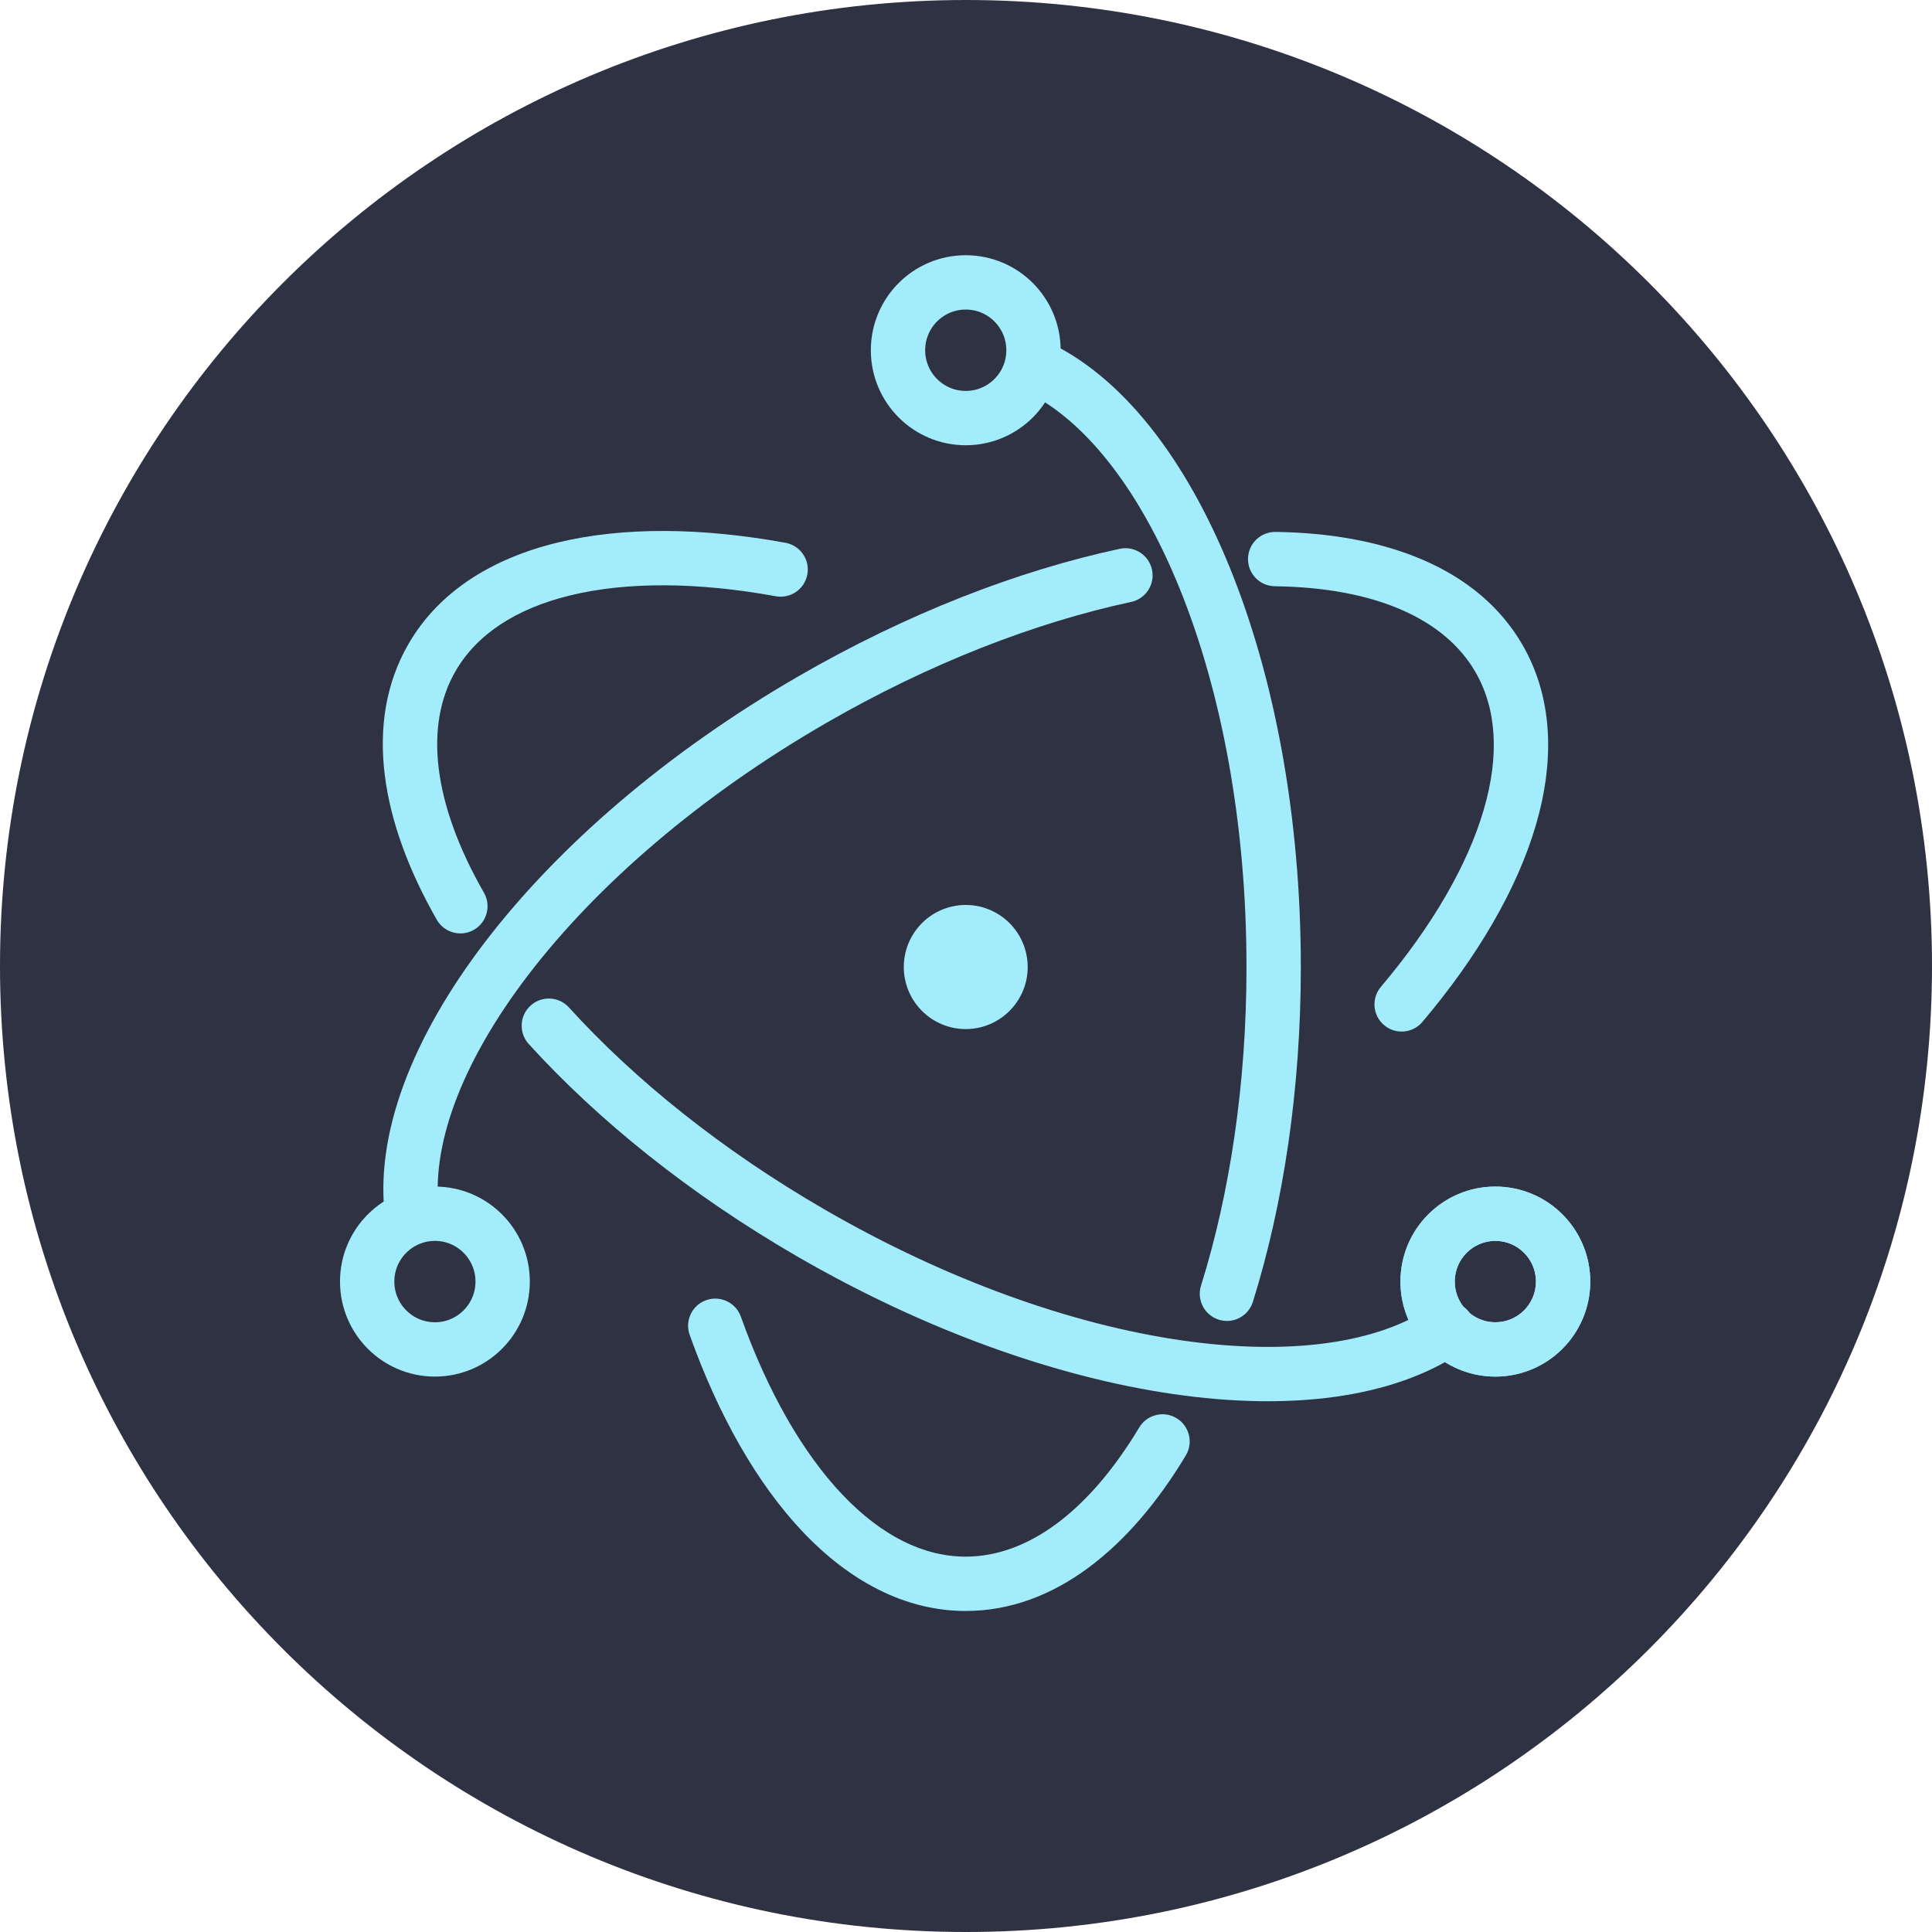
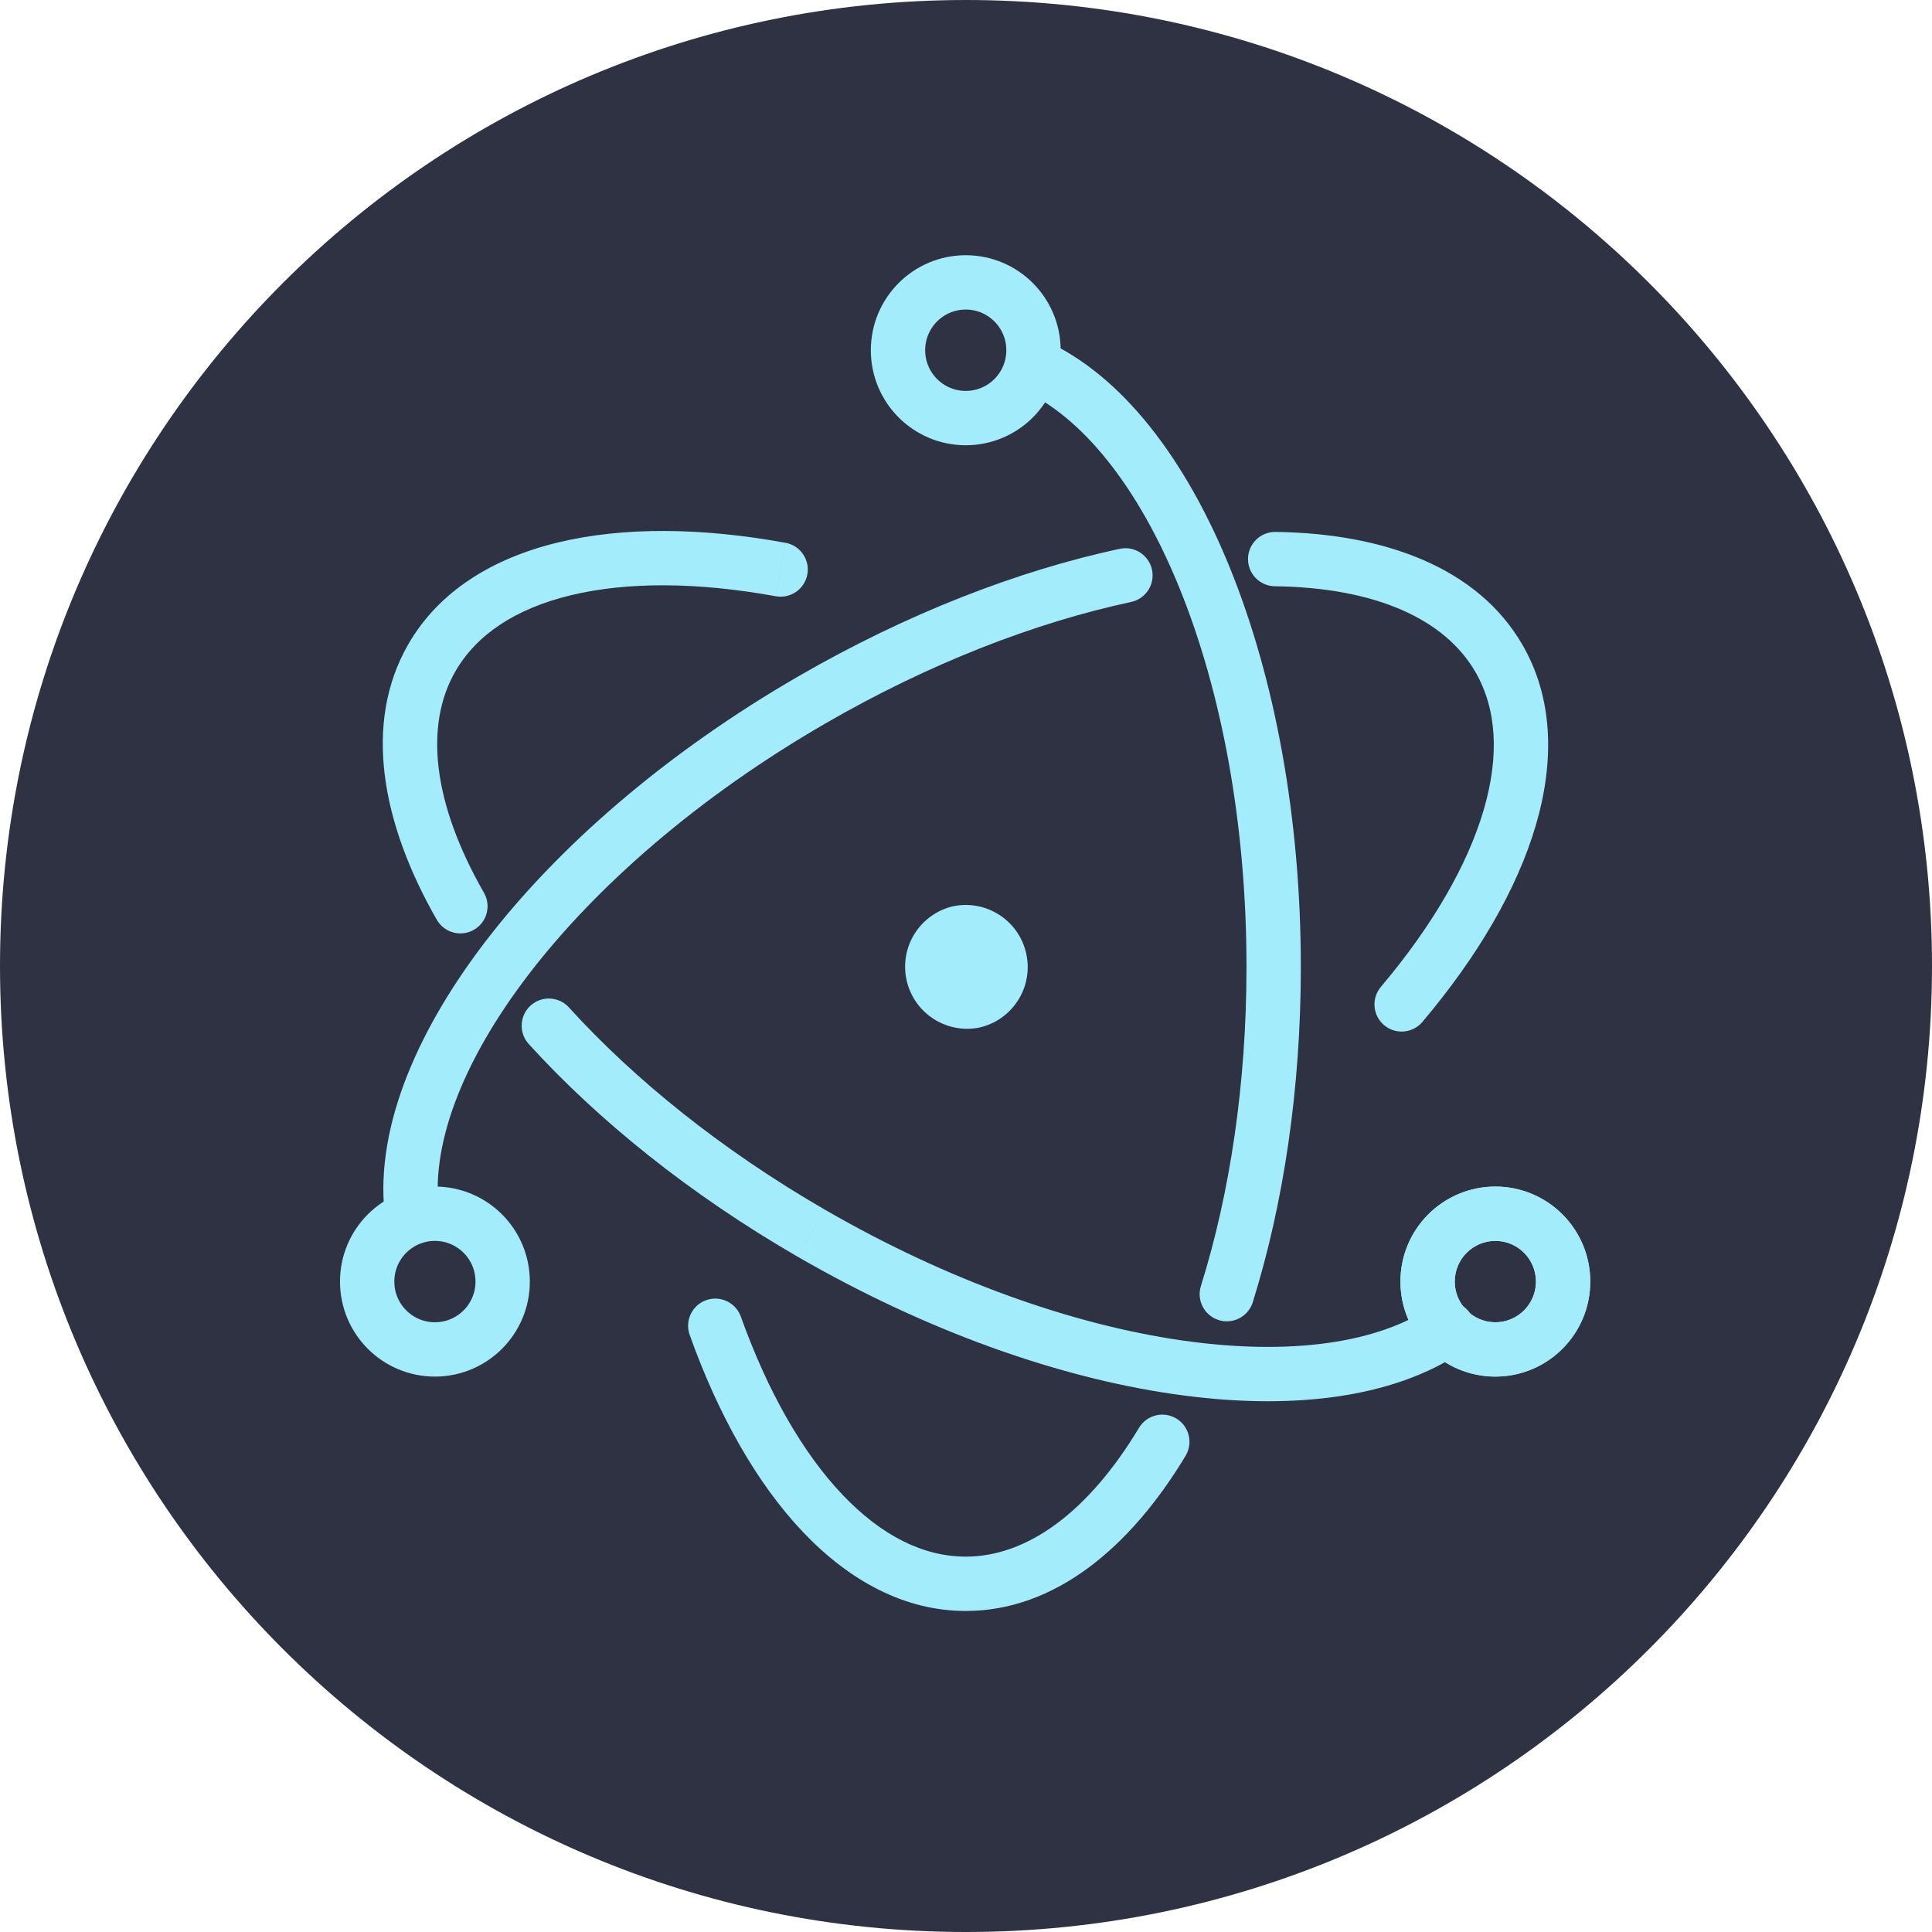
- <svg xmlns="http://www.w3.org/2000/svg" viewBox="0 0 128 128" fill="none">
+ <svg xmlns="http://www.w3.org/2000/svg" fill="none" viewBox="0 0 128 128">
  <circle cx="64" cy="64" r="64" fill="#2F3242" />
-   <ellipse cx="63.983" cy="23.204" rx="4.488" ry="4.495" stroke="#A2ECFB" stroke-width="3.6" stroke-linecap="round" />
-   <path d="M51.395 39.503C52.373 39.681 53.311 39.033 53.489 38.055C53.668 37.077 53.019 36.14 52.041 35.961L51.395 39.503ZM28.615 43.575L30.175 44.474L30.175 44.474L28.615 43.575ZM28.939 60.936C29.433 61.798 30.533 62.098 31.396 61.604C32.258 61.11 32.557 60.01 32.064 59.147L28.939 60.936ZM37.694 66.746C37.025 66.01 35.887 65.955 35.151 66.624C34.415 67.292 34.361 68.431 35.029 69.167L37.694 66.746ZM53.749 81.701L52.848 83.26L53.749 81.701ZM96.921 89.515C97.742 88.954 97.953 87.834 97.392 87.013C96.831 86.192 95.711 85.981 94.89 86.542L96.921 89.515ZM52.041 35.961C46.471 34.945 41.285 34.897 36.974 35.938C32.655 36.981 29.084 39.158 27.056 42.676L30.175 44.474C31.569 42.055 34.145 40.324 37.819 39.437C41.501 38.548 46.155 38.547 51.395 39.503L52.041 35.961ZM27.056 42.676C24.043 47.903 25.278 54.54 28.939 60.936L32.064 59.147C28.658 53.198 28.109 48.058 30.175 44.474L27.056 42.676ZM35.029 69.167C39.639 74.24 45.716 79.135 52.848 83.26L54.65 80.143C47.808 76.187 42.03 71.519 37.694 66.746L35.029 69.167ZM52.848 83.26C61.344 88.173 70.046 91.245 77.735 92.361C85.359 93.468 92.274 92.688 96.921 89.515L94.89 86.542C91.326 88.977 85.49 89.849 78.252 88.798C71.079 87.757 62.809 84.861 54.65 80.143L52.848 83.26ZM105.359 84.908C105.359 81.434 102.546 78.613 99.071 78.613V82.213C100.553 82.213 101.759 83.417 101.759 84.908H105.359ZM99.071 78.613C95.596 78.613 92.783 81.434 92.783 84.908H96.383C96.383 83.417 97.589 82.213 99.071 82.213V78.613ZM92.783 84.908C92.783 88.382 95.596 91.203 99.071 91.203V87.603C97.589 87.603 96.383 86.399 96.383 84.908H92.783ZM99.071 91.203C102.546 91.203 105.359 88.382 105.359 84.908H101.759C101.759 86.399 100.553 87.603 99.071 87.603V91.203Z" fill="#A2ECFB" />
-   <path d="M91.487 65.382C90.846 66.141 90.941 67.277 91.7 67.919C92.459 68.56 93.595 68.465 94.237 67.706L91.487 65.382ZM99.317 43.635L97.757 44.534L99.317 43.635ZM84.507 35.241C83.513 35.228 82.697 36.024 82.684 37.018C82.671 38.012 83.466 38.828 84.46 38.841L84.507 35.241ZM74.941 39.88C75.913 39.672 76.531 38.715 76.323 37.742C76.114 36.771 75.157 36.152 74.185 36.36L74.941 39.88ZM53.784 46.373L54.685 47.931L53.784 46.373ZM25.549 80.905C25.693 81.888 26.607 82.569 27.591 82.425C28.575 82.281 29.255 81.366 29.111 80.383L25.549 80.905ZM94.237 67.706C97.884 63.391 100.505 58.927 101.752 54.678C103.001 50.421 102.9 46.247 100.876 42.736L97.757 44.534C99.149 46.949 99.36 50.042 98.297 53.664C97.232 57.294 94.918 61.322 91.487 65.382L94.237 67.706ZM100.876 42.736C97.912 37.594 91.708 35.335 84.507 35.241L84.46 38.841C91.133 38.928 95.726 41.011 97.757 44.534L100.876 42.736ZM74.185 36.36C67.436 37.809 60.088 40.648 52.883 44.815L54.685 47.931C61.597 43.934 68.595 41.242 74.941 39.88L74.185 36.36ZM52.883 44.815C44.137 49.872 36.967 56.095 32.149 62.393C27.377 68.63 24.715 75.212 25.549 80.905L29.111 80.383C28.484 76.103 30.475 70.506 35.008 64.58C39.496 58.714 46.284 52.789 54.685 47.931L52.883 44.815Z" fill="#A2ECFB" />
-   <path d="M49.083 87.23C48.748 86.293 47.718 85.806 46.782 86.141C45.846 86.475 45.358 87.505 45.693 88.442L49.083 87.23ZM78.564 96.426C79.075 95.573 78.799 94.468 77.946 93.956C77.094 93.444 75.988 93.721 75.477 94.573L78.564 96.426ZM79.57 85.18C79.274 86.128 79.803 87.138 80.752 87.434C81.7 87.731 82.71 87.202 83.006 86.253L79.57 85.18ZM84.383 64.067H82.583H84.383ZM69.156 22.53C68.248 22.126 67.184 22.535 66.78 23.443C66.376 24.352 66.785 25.416 67.693 25.819L69.156 22.53ZM45.693 88.442C47.599 93.774 50.15 98.29 53.203 101.505C56.262 104.724 59.928 106.731 63.983 106.731V103.131C61.198 103.131 58.416 101.765 55.813 99.025C53.204 96.279 50.877 92.248 49.083 87.23L45.693 88.442ZM63.983 106.731C69.869 106.731 74.892 102.542 78.564 96.426L75.477 94.573C72.078 100.235 68.012 103.131 63.983 103.131V106.731ZM83.006 86.253C85.027 79.786 86.183 72.183 86.183 64.067H82.583C82.583 71.854 81.472 79.092 79.57 85.18L83.006 86.253ZM86.183 64.067C86.183 54.114 84.444 44.922 81.496 37.65C78.575 30.444 74.344 24.837 69.156 22.53L67.693 25.819C71.636 27.573 75.385 32.156 78.16 39.003C80.909 45.784 82.583 54.507 82.583 64.067H86.183Z" fill="#A2ECFB" />
-   <path fill-rule="evenodd" clip-rule="evenodd" d="M103.559 84.908C103.559 82.425 101.55 80.413 99.071 80.413C96.592 80.413 94.583 82.425 94.583 84.908C94.583 87.39 96.592 89.403 99.071 89.403C101.55 89.403 103.559 87.39 103.559 84.908V84.908Z" stroke="#A2ECFB" stroke-width="3.6" stroke-linecap="round" />
-   <path fill-rule="evenodd" clip-rule="evenodd" d="M28.814 89.403C31.293 89.403 33.302 87.39 33.302 84.908C33.302 82.425 31.293 80.413 28.814 80.413C26.336 80.413 24.326 82.425 24.326 84.908C24.326 87.39 26.336 89.403 28.814 89.403V89.403V89.403Z" stroke="#A2ECFB" stroke-width="3.6" stroke-linecap="round" />
-   <path fill-rule="evenodd" clip-rule="evenodd" d="M64.85 68.086C62.634 68.565 60.451 67.155 59.971 64.935C59.493 62.716 60.901 60.529 63.117 60.049C65.333 59.569 67.516 60.98 67.995 63.199C68.474 65.419 67.066 67.605 64.85 68.086Z" fill="#A2ECFB" />
+   <ellipse cx="63.983" cy="23.204" stroke="#A2ECFB" stroke-linecap="round" stroke-width="3.6" rx="4.488" ry="4.495" />
+   <path fill="#A2ECFB" d="M51.395 39.503a1.8 1.8 0 0 0 .646-3.542zm-22.78 4.072 1.56.9zm.324 17.36a1.8 1.8 0 0 0 3.125-1.788zm8.755 5.81a1.8 1.8 0 0 0-2.665 2.422zm16.055 14.956-.901 1.559zm43.172 7.814a1.8 1.8 0 1 0-2.03-2.973zM52.04 35.961c-5.57-1.016-10.756-1.064-15.067-.023-4.32 1.043-7.89 3.22-9.918 6.738l3.119 1.798c1.394-2.42 3.97-4.15 7.644-5.037 3.682-.89 8.336-.89 13.576.066zm-24.985 6.715c-3.013 5.227-1.778 11.864 1.883 18.26l3.125-1.789c-3.406-5.95-3.955-11.089-1.89-14.673zm7.973 26.49c4.61 5.074 10.687 9.97 17.819 14.094l1.802-3.117c-6.842-3.956-12.62-8.624-16.956-13.397zm17.82 14.094c8.496 4.913 17.198 7.984 24.887 9.1 7.624 1.108 14.54.328 19.186-2.845l-2.03-2.973c-3.565 2.435-9.4 3.307-16.639 2.256-7.173-1.041-15.443-3.937-23.602-8.655zm52.511 1.648a6.29 6.29 0 0 0-6.288-6.295v3.6a2.69 2.69 0 0 1 2.688 2.695zm-6.288-6.295a6.29 6.29 0 0 0-6.288 6.295h3.6a2.69 2.69 0 0 1 2.688-2.695zm-6.288 6.295a6.29 6.29 0 0 0 6.288 6.295v-3.6a2.69 2.69 0 0 1-2.688-2.695zm6.288 6.295a6.29 6.29 0 0 0 6.288-6.295h-3.6a2.69 2.69 0 0 1-2.688 2.695z" />
+   <path fill="#A2ECFB" d="M91.487 65.382a1.8 1.8 0 1 0 2.75 2.324zm7.83-21.747-1.56.9zm-14.81-8.394a1.8 1.8 0 1 0-.047 3.6zm-9.566 4.64a1.8 1.8 0 0 0-.756-3.52zm-21.157 6.492.9 1.558zM25.549 80.905a1.8 1.8 0 0 0 3.562-.522zm68.688-13.2c3.647-4.314 6.268-8.778 7.515-13.027 1.249-4.257 1.148-8.43-.876-11.941l-3.119 1.797c1.392 2.415 1.603 5.508.54 9.13-1.065 3.63-3.379 7.658-6.81 11.718zm6.639-24.968c-2.964-5.143-9.168-7.402-16.369-7.496l-.047 3.6c6.673.087 11.266 2.17 13.297 5.693zm-26.69-6.377c-6.75 1.449-14.098 4.288-21.303 8.455l1.802 3.116c6.912-3.997 13.91-6.69 20.256-8.05zm-21.303 8.455c-8.746 5.057-15.916 11.28-20.734 17.578-4.772 6.237-7.434 12.819-6.6 18.512l3.562-.522c-.627-4.28 1.364-9.877 5.897-15.803 4.488-5.866 11.276-11.791 19.677-16.649z" />
+   <path fill="#A2ECFB" d="M49.083 87.23a1.8 1.8 0 1 0-3.39 1.212zm29.48 9.196a1.8 1.8 0 0 0-3.086-1.853zM79.57 85.18a1.8 1.8 0 1 0 3.436 1.073zm4.813-21.113h-1.8zM69.156 22.53a1.8 1.8 0 1 0-1.463 3.29zM45.693 88.442c1.906 5.332 4.457 9.849 7.51 13.063 3.06 3.219 6.725 5.226 10.78 5.226v-3.6c-2.785 0-5.566-1.366-8.17-4.106-2.609-2.746-4.936-6.777-6.73-11.796zm18.29 18.289c5.886 0 10.91-4.189 14.58-10.305l-3.086-1.853c-3.399 5.662-7.465 8.558-11.494 8.558zm19.023-20.478c2.02-6.467 3.177-14.07 3.177-22.186h-3.6c0 7.787-1.11 15.025-3.013 21.113zm3.177-22.186c0-9.953-1.74-19.145-4.687-26.417-2.921-7.206-7.152-12.813-12.34-15.12l-1.463 3.29c3.943 1.753 7.692 6.336 10.467 13.183 2.749 6.78 4.423 15.504 4.423 25.064z" />
+   <path stroke="#A2ECFB" stroke-linecap="round" stroke-width="3.6" d="M103.559 84.908a4.49 4.49 0 0 0-4.488-4.495 4.49 4.49 0 0 0-4.488 4.495 4.49 4.49 0 0 0 4.488 4.495 4.49 4.49 0 0 0 4.488-4.495zm-74.745 4.495a4.49 4.49 0 0 0 4.488-4.495 4.49 4.49 0 0 0-4.488-4.495 4.49 4.49 0 0 0-4.488 4.495 4.49 4.49 0 0 0 4.488 4.495z" clip-rule="evenodd" />
+   <path fill="#A2ECFB" fill-rule="evenodd" d="M64.85 68.086a4.112 4.112 0 0 1-1.733-8.037 4.105 4.105 0 0 1 4.878 3.15 4.11 4.11 0 0 1-3.145 4.887" clip-rule="evenodd" />
</svg>
